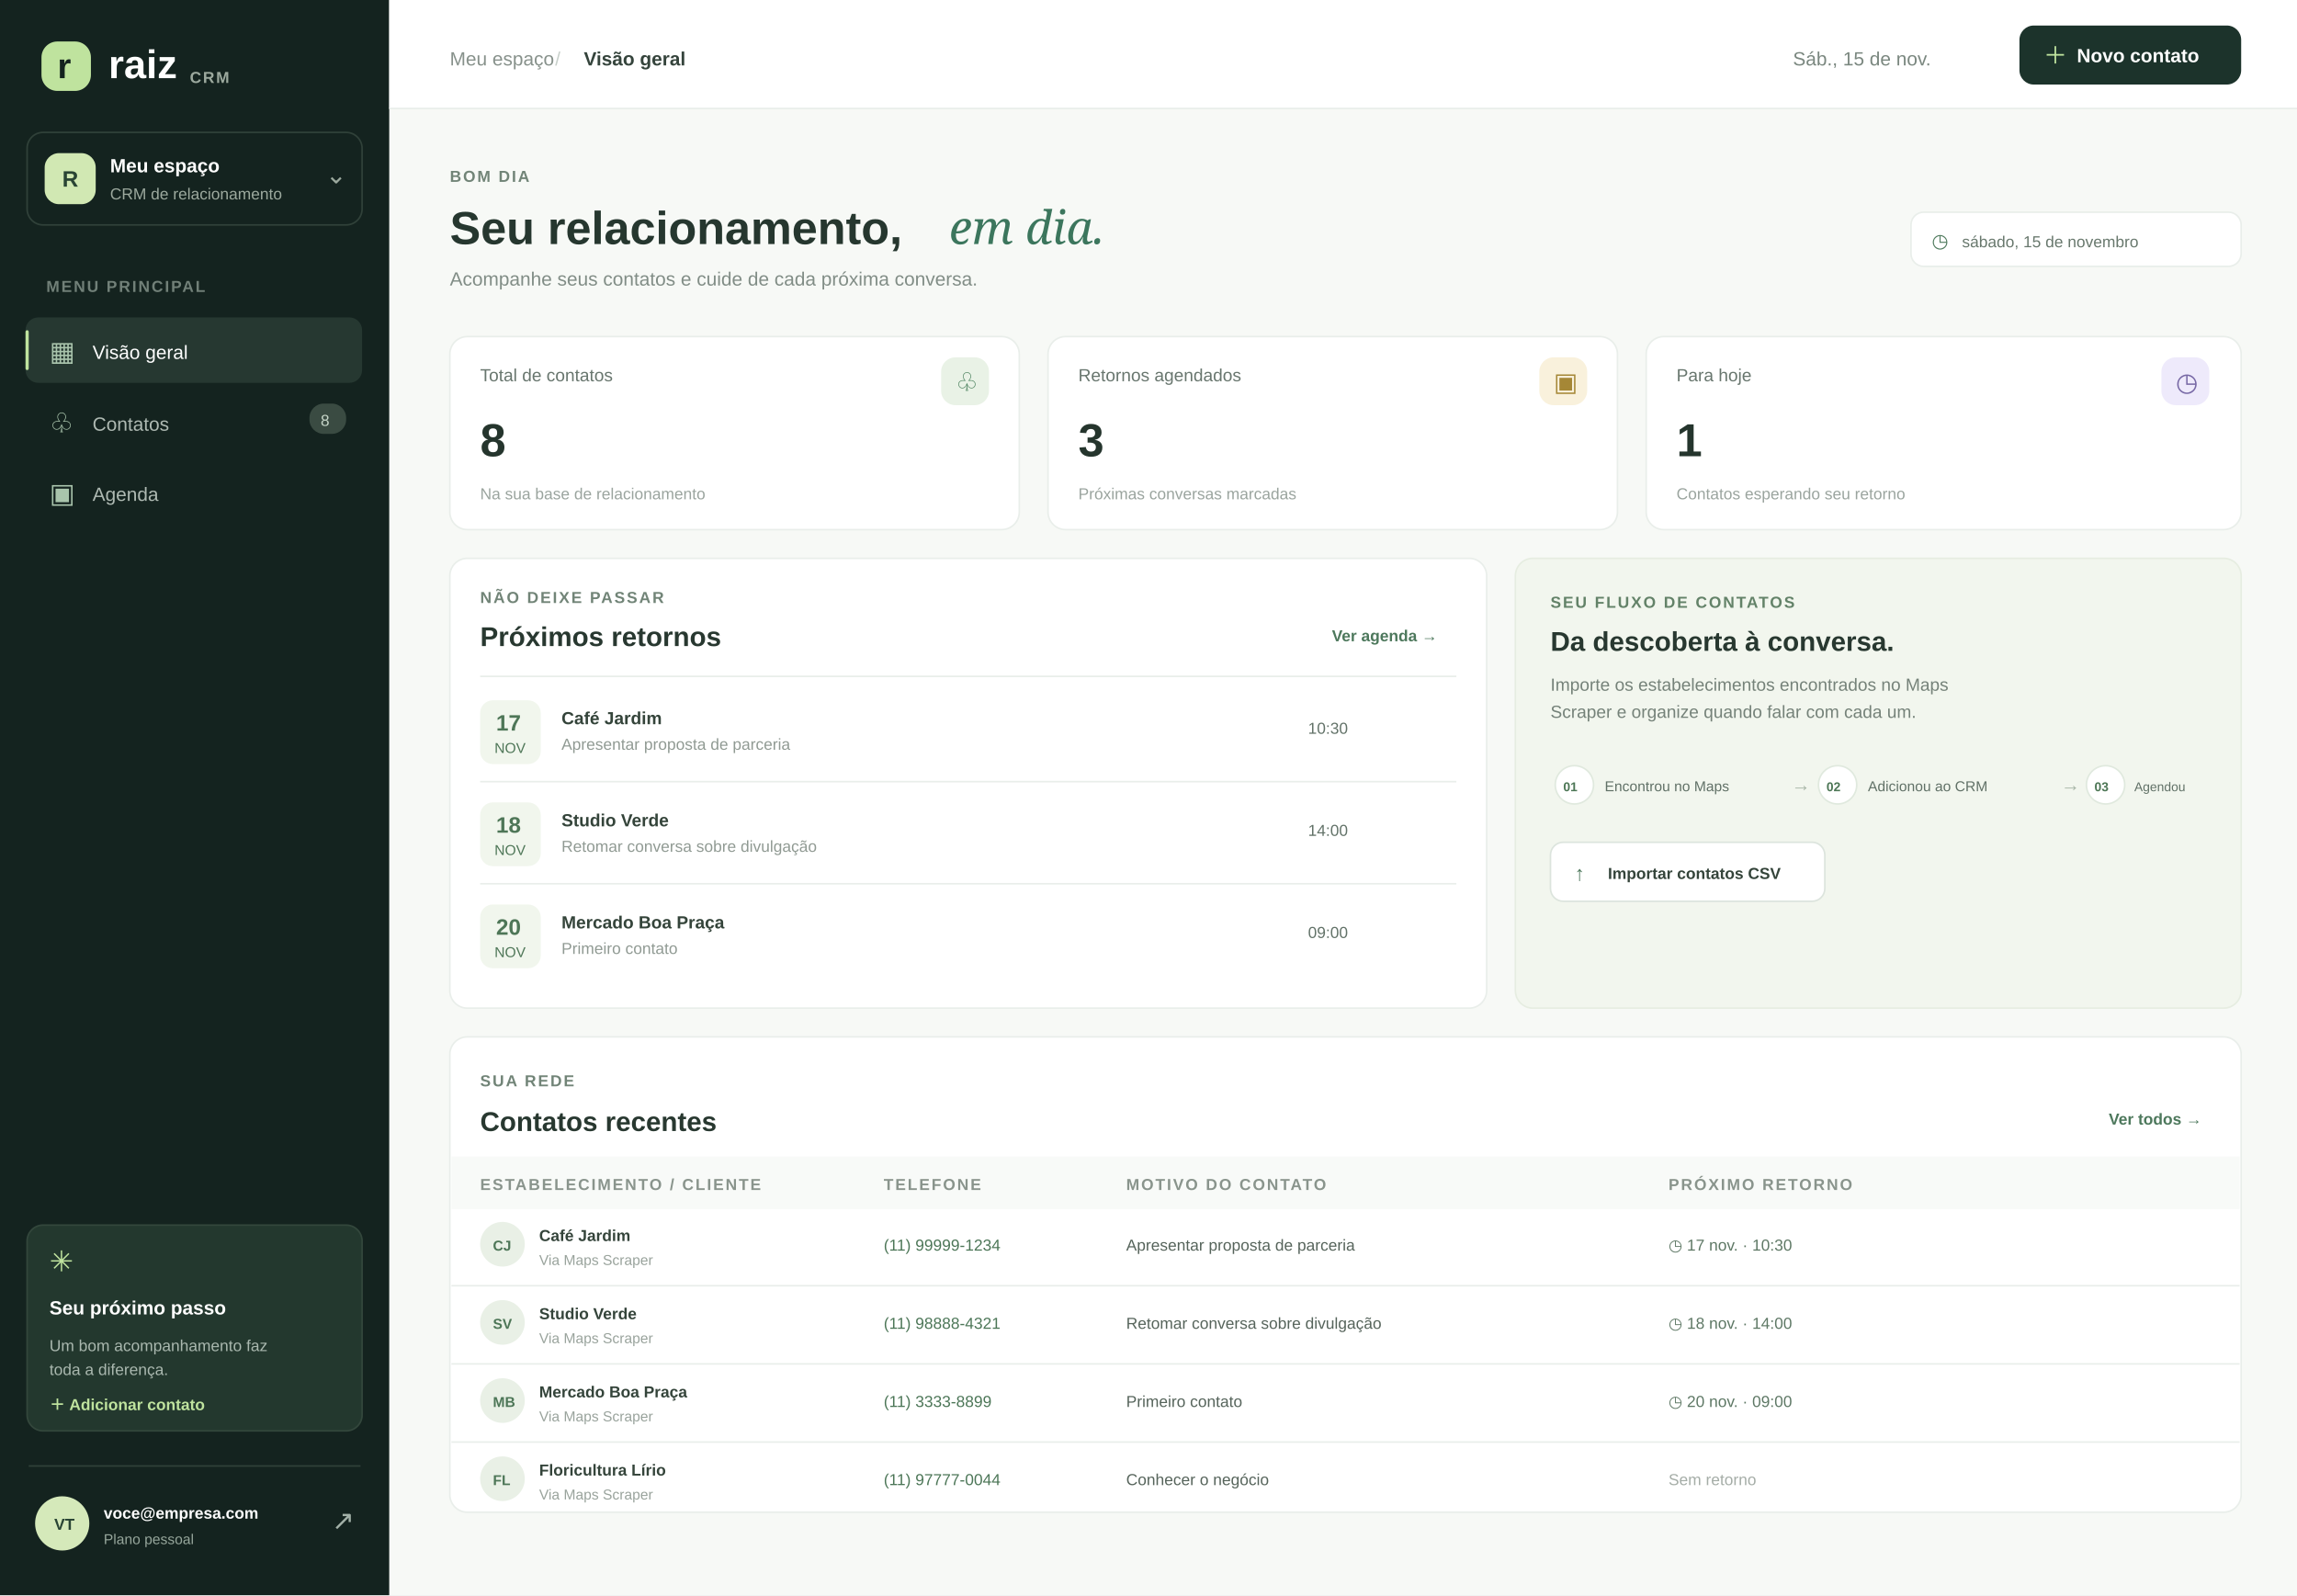
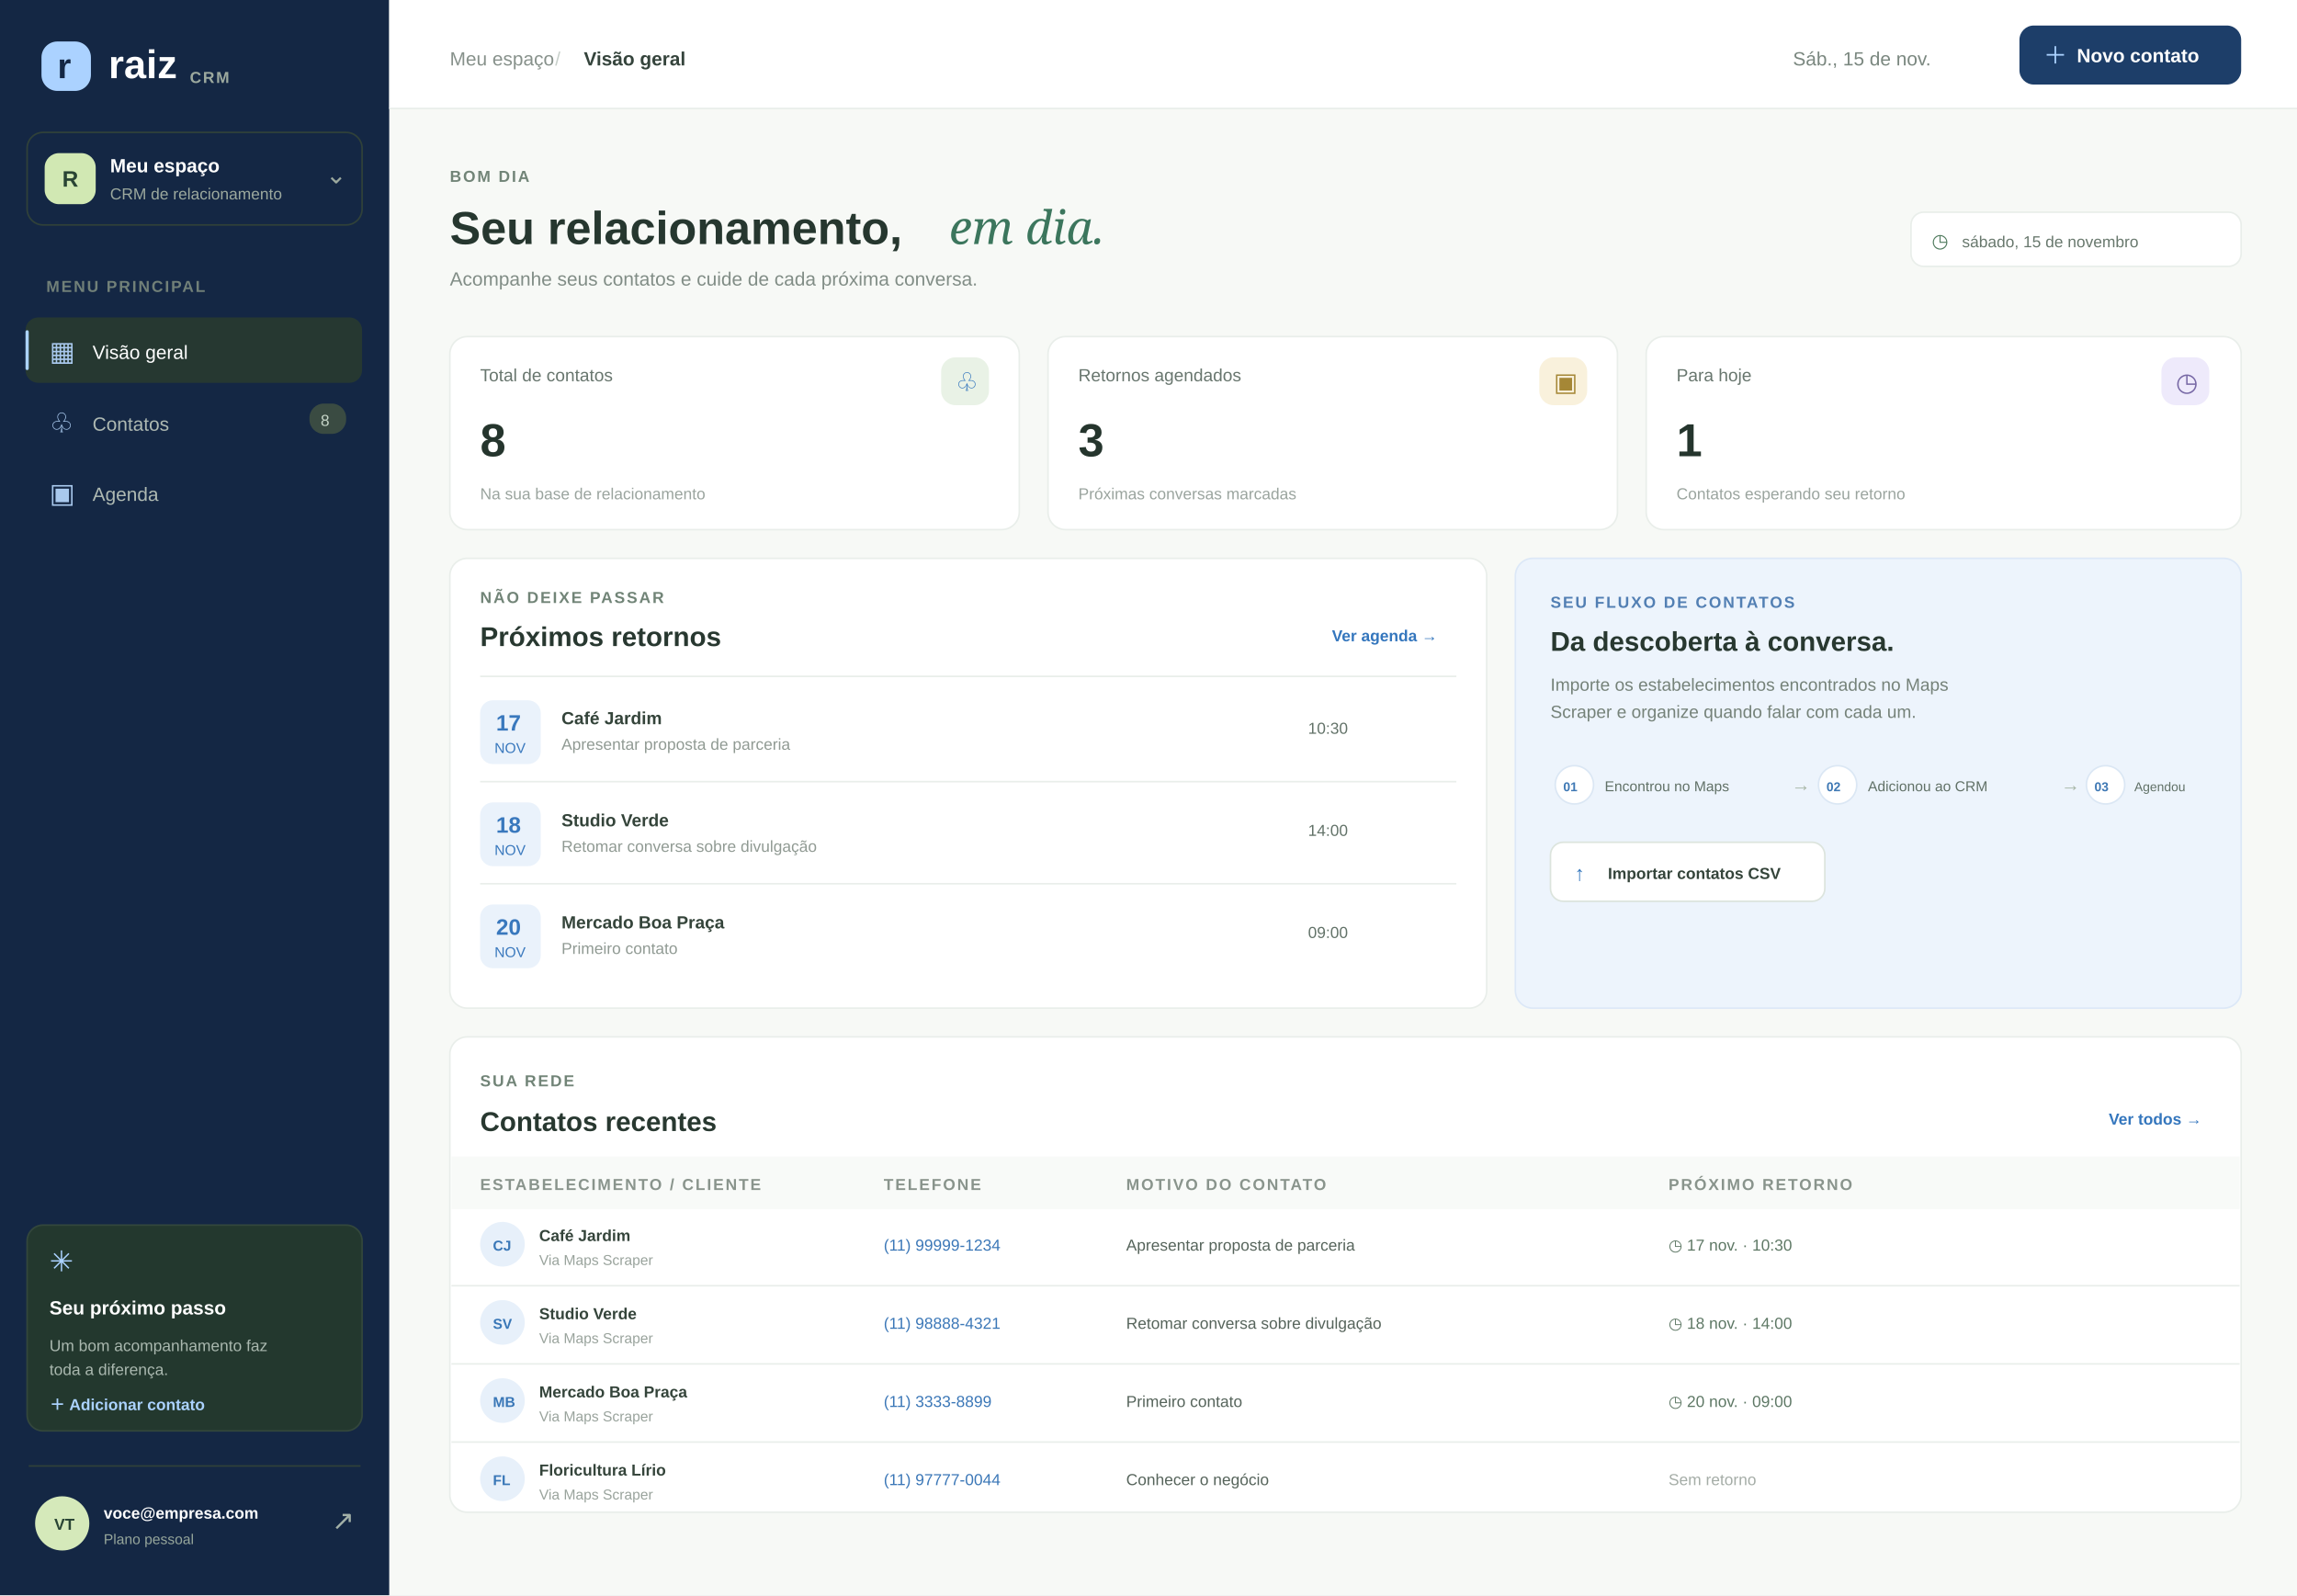
<svg xmlns="http://www.w3.org/2000/svg" width="1440" height="1000" viewBox="0 0 1440 1000">
  <defs>
    <style>
.sans{font-family:Arial, sans-serif}.display{font-family:Arial,sans-serif;font-weight:700}.muted{fill:#829087}.tiny{font-size:10px;letter-spacing:1.1px;font-weight:700}.small{font-size:12px}.body{font-size:13px}.dark{fill:#25352d}.green{fill:#4f7a5d}.line{stroke:#e9eeea;stroke-width:1}
</style>
  </defs>
  <rect width="1440" height="1000" fill="#f7f9f6" />
-   <rect width="244" height="1000" fill="#14231f" />
-   <rect x="26" y="26" width="31" height="31" rx="10" fill="#bfe39e" />
-   <text x="36" y="49" class="display" font-size="22" fill="#14231f">r</text>
+   <rect width="244" height="1000" fill="#142744" />
+   <rect x="26" y="26" width="31" height="31" rx="10" fill="#abd2ff" />
+   <text x="36" y="49" class="display" font-size="22" fill="#142744">r</text>
  <text x="68" y="49" class="display" font-size="25" fill="white">raiz</text>
  <text x="119" y="52" class="sans" font-size="10" font-weight="700" letter-spacing="1" fill="#9ca99e">CRM</text>
  <rect x="17" y="83" width="210" height="58" rx="10" fill="none" stroke="#304139" />
  <rect x="28" y="96" width="32" height="32" rx="9" fill="#d1e8b3" />
  <text x="39" y="117" class="display" font-size="14" fill="#294434">R</text>
  <text x="69" y="108" class="sans" font-size="12" font-weight="700" fill="white">Meu espaço</text>
  <text x="69" y="125" class="sans" font-size="10" fill="#9ca99e">CRM de relacionamento</text>
  <text x="204" y="115" class="sans" font-size="16" fill="#9ca99e">⌄</text>
  <text x="29" y="183" class="sans tiny" fill="#718078">MENU PRINCIPAL</text>
  <rect x="16" y="199" width="211" height="41" rx="8" fill="#263831" />
-   <rect x="16" y="207" width="2" height="25" rx="1" fill="#bfe39e" />
-   <text x="31" y="226" class="sans" font-size="17" fill="#a9c4ac">▦</text>
+   <rect x="16" y="207" width="2" height="25" rx="1" fill="#abd2ff" />
+   <text x="31" y="226" class="sans" font-size="17" fill="#a9c9ee">▦</text>
  <text x="58" y="225" class="sans small" fill="white">Visão geral</text>
-   <text x="31" y="271" class="sans" font-size="17" fill="#a9c4ac">♧</text>
+   <text x="31" y="271" class="sans" font-size="17" fill="#a9c9ee">♧</text>
  <text x="58" y="270" class="sans small" fill="#aeb9b2">Contatos</text>
  <rect x="194" y="253" width="23" height="19" rx="9" fill="#3a4b42" />
  <text x="201" y="267" class="sans" font-size="10" fill="#c5d4c7">8</text>
-   <text x="31" y="315" class="sans" font-size="17" fill="#a9c4ac">▣</text>
+   <text x="31" y="315" class="sans" font-size="17" fill="#a9c9ee">▣</text>
  <text x="58" y="314" class="sans small" fill="#aeb9b2">Agenda</text>
  <rect x="17" y="768" width="210" height="129" rx="10" fill="#23382e" stroke="#33473c" />
-   <text x="31" y="797" class="sans" font-size="18" fill="#bfe39e">✳</text>
+   <text x="31" y="797" class="sans" font-size="18" fill="#abd2ff">✳</text>
  <text x="31" y="824" class="sans" font-size="12" font-weight="700" fill="white">Seu próximo passo</text>
  <text x="31" y="847" class="sans" font-size="10" fill="#aab8af">Um bom acompanhamento faz</text>
  <text x="31" y="862" class="sans" font-size="10" fill="#aab8af">toda a diferença.</text>
-   <text x="31" y="884" class="sans" font-size="10" font-weight="700" fill="#bfe39e">＋ Adicionar contato</text>
+   <text x="31" y="884" class="sans" font-size="10" font-weight="700" fill="#abd2ff">＋ Adicionar contato</text>
  <line x1="18" y1="919" x2="226" y2="919" stroke="#304039" />
  <circle cx="39" cy="955" r="17" fill="#d5e9ba" />
  <text x="34" y="959" class="sans" font-size="10" font-weight="700" fill="#294434">VT</text>
  <text x="65" y="952" class="sans" font-size="10" font-weight="700" fill="white">voce@empresa.com</text>
  <text x="65" y="968" class="sans" font-size="9" fill="#96a69b">Plano pessoal</text>
  <text x="208" y="959" class="sans" font-size="17" fill="#a3b1a8">↗</text>
  <rect x="244" width="1196" height="68" fill="white" />
  <line x1="244" y1="68" x2="1440" y2="68" class="line" />
  <text x="282" y="41" class="sans small" fill="#87918b">Meu espaço</text>
  <text x="348" y="41" class="sans small" fill="#c7cfca">/</text>
  <text x="366" y="41" class="sans small" font-weight="700" fill="#35443c">Visão geral</text>
  <text x="1124" y="41" class="sans small" fill="#7a877f">Sáb., 15 de nov.</text>
-   <rect x="1266" y="16" width="139" height="37" rx="9" fill="#1c332b" />
-   <text x="1281" y="40" class="sans" font-size="15" fill="#bfe39e">＋</text>
+   <rect x="1266" y="16" width="139" height="37" rx="9" fill="#1d3e69" />
+   <text x="1281" y="40" class="sans" font-size="15" fill="#abd2ff">＋</text>
  <text x="1302" y="39" class="sans" font-size="12" font-weight="700" fill="white">Novo contato</text>
  <text x="282" y="114" class="sans tiny" fill="#718477">BOM DIA</text>
  <text x="282" y="153" class="display" font-size="29" fill="#26372f">Seu relacionamento,</text>
  <text x="595" y="153" font-family="Georgia,serif" font-size="29" font-style="italic" fill="#3c765d">em dia.</text>
  <text x="282" y="179" class="sans" font-size="12" fill="#818d86">Acompanhe seus contatos e cuide de cada próxima conversa.</text>
  <rect x="1198" y="133" width="207" height="34" rx="8" fill="white" stroke="#e9eeea" />
  <text x="1211" y="155" class="sans" font-size="12" fill="#4f7a5d">◷</text>
  <text x="1230" y="155" class="sans" font-size="10" fill="#68786d">sábado, 15 de novembro</text>
  <g>
    <rect x="282" y="211" width="357" height="121" rx="11" fill="white" stroke="#e9eeea" />
    <text x="301" y="239" class="sans" font-size="11" fill="#68766e">Total de contatos</text>
    <rect x="590" y="224" width="30" height="30" rx="9" fill="#e9f2e6" />
-     <text x="599" y="245" class="sans" font-size="16" fill="#4c825e">♧</text>
+     <text x="599" y="245" class="sans" font-size="16" fill="#3476bd">♧</text>
    <text x="301" y="286" class="display" font-size="29" fill="#25352d">8</text>
    <text x="301" y="313" class="sans" font-size="10" fill="#9aa49e">Na sua base de relacionamento</text>
  </g>
  <g>
    <rect x="657" y="211" width="357" height="121" rx="11" fill="white" stroke="#e9eeea" />
    <text x="676" y="239" class="sans" font-size="11" fill="#68766e">Retornos agendados</text>
    <rect x="965" y="224" width="30" height="30" rx="9" fill="#f9f1dc" />
    <text x="974" y="245" class="sans" font-size="16" fill="#a58736">▣</text>
    <text x="676" y="286" class="display" font-size="29" fill="#25352d">3</text>
    <text x="676" y="313" class="sans" font-size="10" fill="#9aa49e">Próximas conversas marcadas</text>
  </g>
  <g>
    <rect x="1032" y="211" width="373" height="121" rx="11" fill="white" stroke="#e9eeea" />
    <text x="1051" y="239" class="sans" font-size="11" fill="#68766e">Para hoje</text>
    <rect x="1355" y="224" width="30" height="30" rx="9" fill="#eeeafb" />
    <text x="1364" y="245" class="sans" font-size="16" fill="#7768a5">◷</text>
    <text x="1051" y="286" class="display" font-size="29" fill="#25352d">1</text>
    <text x="1051" y="313" class="sans" font-size="10" fill="#9aa49e">Contatos esperando seu retorno</text>
  </g>
  <rect x="282" y="350" width="650" height="282" rx="11" fill="white" stroke="#e9eeea" />
  <text x="301" y="378" class="sans tiny" fill="#718477">NÃO DEIXE PASSAR</text>
  <text x="301" y="405" class="display" font-size="17" fill="#283830">Próximos retornos</text>
-   <text x="835" y="402" class="sans" font-size="10" font-weight="700" fill="#4d785c">Ver agenda →</text>
+   <text x="835" y="402" class="sans" font-size="10" font-weight="700" fill="#3476bd">Ver agenda →</text>
  <line x1="301" y1="424" x2="913" y2="424" class="line" />
-   <rect x="301" y="439" width="38" height="40" rx="8" fill="#f1f6ed" />
-   <text x="311" y="458" class="display" font-size="14" fill="#4e7657">17</text>
-   <text x="310" y="472" class="sans" font-size="9" fill="#4e7657">NOV</text>
+   <rect x="301" y="439" width="38" height="40" rx="8" fill="#eaf2fb" />
+   <text x="311" y="458" class="display" font-size="14" fill="#3978bd">17</text>
+   <text x="310" y="472" class="sans" font-size="9" fill="#3978bd">NOV</text>
  <text x="352" y="454" class="sans" font-size="11" font-weight="700" fill="#34443a">Café Jardim</text>
  <text x="352" y="470" class="sans" font-size="10" fill="#909a93">Apresentar proposta de parceria</text>
  <text x="820" y="460" class="sans" font-size="10" fill="#627268">10:30</text>
  <line x1="301" y1="490" x2="913" y2="490" class="line" />
-   <rect x="301" y="503" width="38" height="40" rx="8" fill="#f1f6ed" />
-   <text x="311" y="522" class="display" font-size="14" fill="#4e7657">18</text>
-   <text x="310" y="536" class="sans" font-size="9" fill="#4e7657">NOV</text>
+   <rect x="301" y="503" width="38" height="40" rx="8" fill="#eaf2fb" />
+   <text x="311" y="522" class="display" font-size="14" fill="#3978bd">18</text>
+   <text x="310" y="536" class="sans" font-size="9" fill="#3978bd">NOV</text>
  <text x="352" y="518" class="sans" font-size="11" font-weight="700" fill="#34443a">Studio Verde</text>
  <text x="352" y="534" class="sans" font-size="10" fill="#909a93">Retomar conversa sobre divulgação</text>
  <text x="820" y="524" class="sans" font-size="10" fill="#627268">14:00</text>
  <line x1="301" y1="554" x2="913" y2="554" class="line" />
-   <rect x="301" y="567" width="38" height="40" rx="8" fill="#f1f6ed" />
-   <text x="311" y="586" class="display" font-size="14" fill="#4e7657">20</text>
-   <text x="310" y="600" class="sans" font-size="9" fill="#4e7657">NOV</text>
+   <rect x="301" y="567" width="38" height="40" rx="8" fill="#eaf2fb" />
+   <text x="311" y="586" class="display" font-size="14" fill="#3978bd">20</text>
+   <text x="310" y="600" class="sans" font-size="9" fill="#3978bd">NOV</text>
  <text x="352" y="582" class="sans" font-size="11" font-weight="700" fill="#34443a">Mercado Boa Praça</text>
  <text x="352" y="598" class="sans" font-size="10" fill="#909a93">Primeiro contato</text>
  <text x="820" y="588" class="sans" font-size="10" fill="#627268">09:00</text>
-   <rect x="950" y="350" width="455" height="282" rx="11" fill="#f2f6ee" stroke="#e6ede1" />
-   <text x="972" y="381" class="sans tiny" fill="#638268">SEU FLUXO DE CONTATOS</text>
+   <rect x="950" y="350" width="455" height="282" rx="11" fill="#edf4fc" stroke="#dce8f7" />
+   <text x="972" y="381" class="sans tiny" fill="#527fb3">SEU FLUXO DE CONTATOS</text>
  <text x="972" y="408" class="display" font-size="17" fill="#283830">Da descoberta à conversa.</text>
  <text x="972" y="433" class="sans" font-size="11" fill="#758279">Importe os estabelecimentos encontrados no Maps</text>
  <text x="972" y="450" class="sans" font-size="11" fill="#758279">Scraper e organize quando falar com cada um.</text>
-   <circle cx="987" cy="492" r="12" fill="white" stroke="#e0e9de" />
-   <text x="980" y="496" class="sans" font-size="8" font-weight="700" fill="#4c7655">01</text>
+   <circle cx="987" cy="492" r="12" fill="white" stroke="#dbe7f4" />
+   <text x="980" y="496" class="sans" font-size="8" font-weight="700" fill="#3e78b4">01</text>
  <text x="1006" y="496" class="sans" font-size="9" fill="#617167">Encontrou no Maps</text>
  <text x="1123" y="496" class="sans" font-size="12" fill="#a8b6a7">→</text>
-   <circle cx="1152" cy="492" r="12" fill="white" stroke="#e0e9de" />
-   <text x="1145" y="496" class="sans" font-size="8" font-weight="700" fill="#4c7655">02</text>
+   <circle cx="1152" cy="492" r="12" fill="white" stroke="#dbe7f4" />
+   <text x="1145" y="496" class="sans" font-size="8" font-weight="700" fill="#3e78b4">02</text>
  <text x="1171" y="496" class="sans" font-size="9" fill="#617167">Adicionou ao CRM</text>
  <text x="1292" y="496" class="sans" font-size="12" fill="#a8b6a7">→</text>
-   <circle cx="1320" cy="492" r="12" fill="white" stroke="#e0e9de" />
-   <text x="1313" y="496" class="sans" font-size="8" font-weight="700" fill="#4c7655">03</text>
+   <circle cx="1320" cy="492" r="12" fill="white" stroke="#dbe7f4" />
+   <text x="1313" y="496" class="sans" font-size="8" font-weight="700" fill="#3e78b4">03</text>
  <text x="1338" y="496" class="sans" font-size="8" fill="#617167">Agendou</text>
  <rect x="972" y="528" width="172" height="37" rx="8" fill="white" stroke="#dce4dd" />
-   <text x="987" y="552" class="sans" font-size="13" fill="#4d785c">↑</text>
+   <text x="987" y="552" class="sans" font-size="13" fill="#3476bd">↑</text>
  <text x="1008" y="551" class="sans" font-size="10" font-weight="700" fill="#34443a">Importar contatos CSV</text>
  <rect x="282" y="650" width="1123" height="298" rx="11" fill="white" stroke="#e9eeea" />
  <text x="301" y="681" class="sans tiny" fill="#718477">SUA REDE</text>
  <text x="301" y="709" class="display" font-size="17" fill="#283830">Contatos recentes</text>
-   <text x="1322" y="705" class="sans" font-size="10" font-weight="700" fill="#4d785c">Ver todos →</text>
+   <text x="1322" y="705" class="sans" font-size="10" font-weight="700" fill="#3476bd">Ver todos →</text>
  <rect x="283" y="725" width="1121" height="33" fill="#f8faf8" />
  <text x="301" y="746" class="sans tiny" font-size="8" fill="#89948c">ESTABELECIMENTO / CLIENTE</text>
  <text x="554" y="746" class="sans tiny" font-size="8" fill="#89948c">TELEFONE</text>
  <text x="706" y="746" class="sans tiny" font-size="8" fill="#89948c">MOTIVO DO CONTATO</text>
  <text x="1046" y="746" class="sans tiny" font-size="8" fill="#89948c">PRÓXIMO RETORNO</text>
  <g class="sans">
-     <circle cx="315" cy="780" r="14" fill="#e9f0e6" />
-     <text x="309" y="784" font-size="9" font-weight="700" fill="#4d7657">CJ</text>
+     <circle cx="315" cy="780" r="14" fill="#e7f0fa" />
+     <text x="309" y="784" font-size="9" font-weight="700" fill="#3977b7">CJ</text>
    <text x="338" y="778" font-size="10" font-weight="700" fill="#34443a">Café Jardim</text>
    <text x="338" y="793" font-size="9" fill="#99a39c">Via Maps Scraper</text>
-     <text x="554" y="784" font-size="10" fill="#4c7657">(11) 99999-1234</text>
+     <text x="554" y="784" font-size="10" fill="#3b77b7">(11) 99999-1234</text>
    <text x="706" y="784" font-size="10" fill="#56645b">Apresentar proposta de parceria</text>
    <text x="1046" y="784" font-size="10" fill="#5e7865">◷ 17 nov. · 10:30</text>
  </g>
  <line x1="283" y1="806" x2="1404" y2="806" class="line" />
  <g class="sans">
-     <circle cx="315" cy="829" r="14" fill="#e9f0e6" />
-     <text x="309" y="833" font-size="9" font-weight="700" fill="#4d7657">SV</text>
+     <circle cx="315" cy="829" r="14" fill="#e7f0fa" />
+     <text x="309" y="833" font-size="9" font-weight="700" fill="#3977b7">SV</text>
    <text x="338" y="827" font-size="10" font-weight="700" fill="#34443a">Studio Verde</text>
    <text x="338" y="842" font-size="9" fill="#99a39c">Via Maps Scraper</text>
-     <text x="554" y="833" font-size="10" fill="#4c7657">(11) 98888-4321</text>
+     <text x="554" y="833" font-size="10" fill="#3b77b7">(11) 98888-4321</text>
    <text x="706" y="833" font-size="10" fill="#56645b">Retomar conversa sobre divulgação</text>
    <text x="1046" y="833" font-size="10" fill="#5e7865">◷ 18 nov. · 14:00</text>
  </g>
  <line x1="283" y1="855" x2="1404" y2="855" class="line" />
  <g class="sans">
-     <circle cx="315" cy="878" r="14" fill="#e9f0e6" />
-     <text x="309" y="882" font-size="9" font-weight="700" fill="#4d7657">MB</text>
+     <circle cx="315" cy="878" r="14" fill="#e7f0fa" />
+     <text x="309" y="882" font-size="9" font-weight="700" fill="#3977b7">MB</text>
    <text x="338" y="876" font-size="10" font-weight="700" fill="#34443a">Mercado Boa Praça</text>
    <text x="338" y="891" font-size="9" fill="#99a39c">Via Maps Scraper</text>
-     <text x="554" y="882" font-size="10" fill="#4c7657">(11) 3333-8899</text>
+     <text x="554" y="882" font-size="10" fill="#3b77b7">(11) 3333-8899</text>
    <text x="706" y="882" font-size="10" fill="#56645b">Primeiro contato</text>
    <text x="1046" y="882" font-size="10" fill="#5e7865">◷ 20 nov. · 09:00</text>
  </g>
  <line x1="283" y1="904" x2="1404" y2="904" class="line" />
  <g class="sans">
-     <circle cx="315" cy="927" r="14" fill="#e9f0e6" />
-     <text x="309" y="931" font-size="9" font-weight="700" fill="#4d7657">FL</text>
+     <circle cx="315" cy="927" r="14" fill="#e7f0fa" />
+     <text x="309" y="931" font-size="9" font-weight="700" fill="#3977b7">FL</text>
    <text x="338" y="925" font-size="10" font-weight="700" fill="#34443a">Floricultura Lírio</text>
    <text x="338" y="940" font-size="9" fill="#99a39c">Via Maps Scraper</text>
-     <text x="554" y="931" font-size="10" fill="#4c7657">(11) 97777-0044</text>
+     <text x="554" y="931" font-size="10" fill="#3b77b7">(11) 97777-0044</text>
    <text x="706" y="931" font-size="10" fill="#56645b">Conhecer o negócio</text>
    <text x="1046" y="931" class="sans" font-size="10" fill="#a5ada7">Sem retorno</text>
  </g>
</svg>
